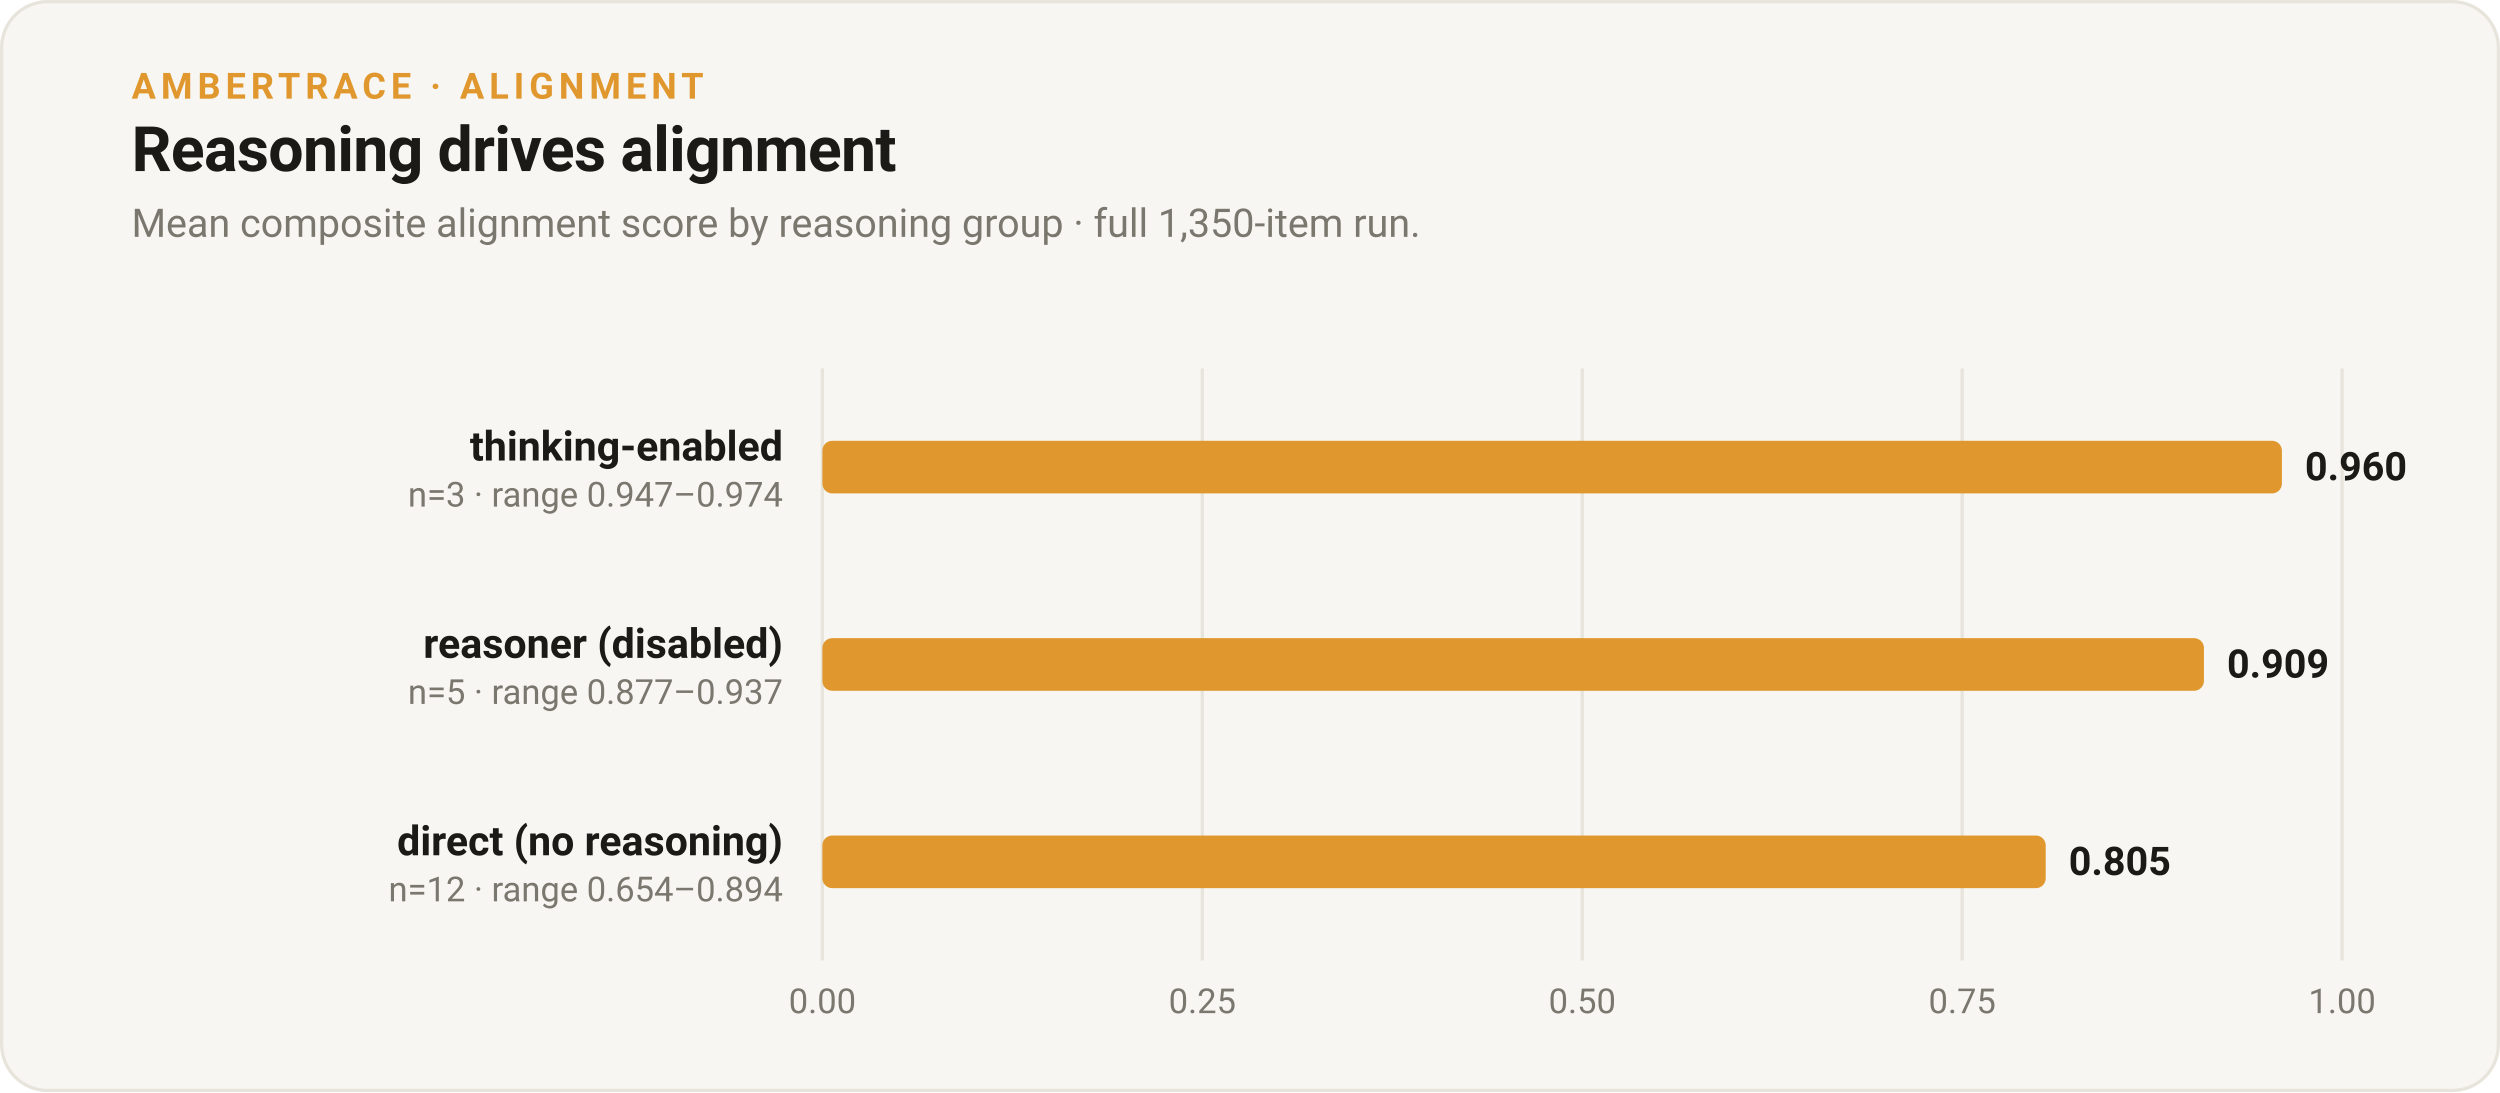
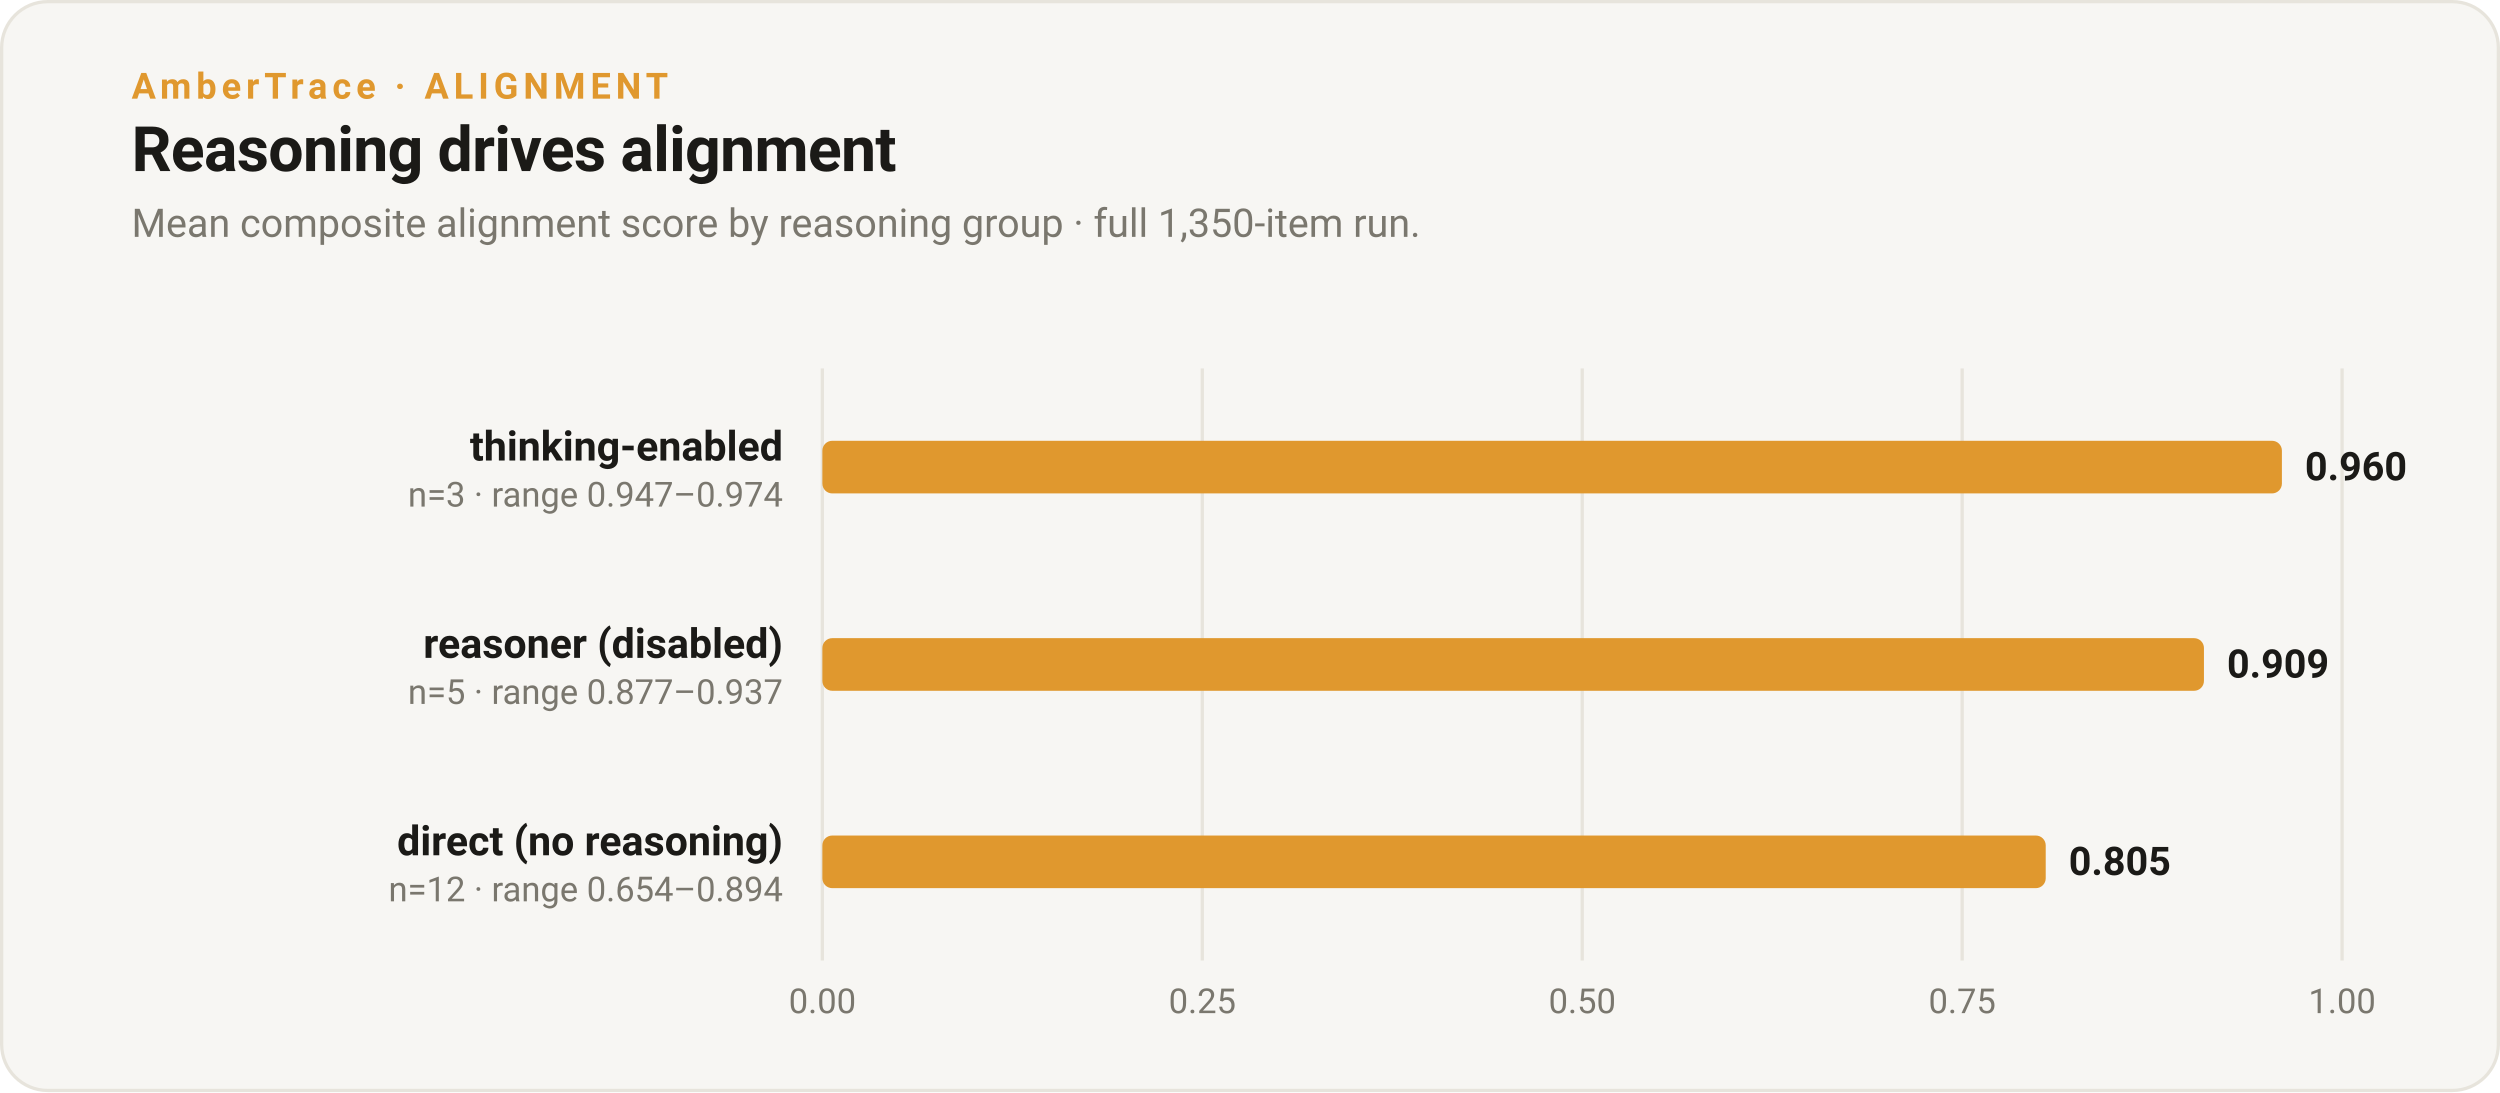
<svg xmlns="http://www.w3.org/2000/svg" viewBox="0 0 760 332" width="760" height="332" font-family="ui-sans-serif, system-ui, -apple-system, Segoe UI, Roboto, Helvetica, Arial, sans-serif">
  <style>
    .ti { fill: #1B1A17; font-size: 19px; font-weight: 700; letter-spacing: -0.2px; }
    .sub { fill: #7A776E; font-size: 12px; } .eb { fill: #E0982E; font-size: 11px; font-weight: 700; letter-spacing: 1.5px; }
    .md { fill: #1B1A17; font-size: 12.5px; font-weight: 600; } .lb { fill: #7A776E; font-size: 10.5px; }
    .vl { font-size: 12px; font-weight: 700; font-variant-numeric: tabular-nums; } .tk { fill: #7A776E; font-size: 10.5px; font-variant-numeric: tabular-nums; }
    .cell { font-size: 11px; font-weight: 700; font-variant-numeric: tabular-nums; } .col { fill: #7A776E; font-size: 10.5px; }
  </style>
  <rect x="0.5" y="0.5" width="759" height="331" rx="14" fill="#F7F6F3" stroke="#E7E4DC" />
-   <text x="40" y="30" class="eb">AMBERTRACE · ALIGNMENT</text>
+   <text x="40" y="30" class="eb">AmberTrace · ALIGNMENT</text>
  <text x="40" y="52" class="ti">Reasoning drives alignment</text>
  <text x="40" y="72" class="sub">Mean composite alignment score by reasoning group · full 1,350-item run.</text>
  <line x1="250.0" y1="112" x2="250.0" y2="292.0" stroke="#E7E4DC" stroke-width="1" />
  <text x="250.0" y="308.0" text-anchor="middle" class="tk">0.00</text>
  <line x1="365.5" y1="112" x2="365.5" y2="292.0" stroke="#E7E4DC" stroke-width="1" />
  <text x="365.5" y="308.0" text-anchor="middle" class="tk">0.25</text>
  <line x1="481.0" y1="112" x2="481.0" y2="292.0" stroke="#E7E4DC" stroke-width="1" />
  <text x="481.0" y="308.0" text-anchor="middle" class="tk">0.50</text>
  <line x1="596.5" y1="112" x2="596.5" y2="292.0" stroke="#E7E4DC" stroke-width="1" />
  <text x="596.5" y="308.0" text-anchor="middle" class="tk">0.75</text>
  <line x1="712.0" y1="112" x2="712.0" y2="292.0" stroke="#E7E4DC" stroke-width="1" />
  <text x="712.0" y="308.0" text-anchor="middle" class="tk">1.00</text>
  <text x="238" y="140.0" text-anchor="end" class="md">thinking-enabled</text>
  <text x="238" y="154.0" text-anchor="end" class="lb">n=3 · range 0.947–0.974</text>
  <rect x="250" y="134.0" width="443.7" height="16" rx="3" fill="#E0982E" />
  <text x="700.7" y="146.0" class="vl" fill="#1B1A17">0.960</text>
  <text x="238" y="200.0" text-anchor="end" class="md">reasoner (disabled)</text>
  <text x="238" y="214.0" text-anchor="end" class="lb">n=5 · range 0.877–0.937</text>
  <rect x="250" y="194.0" width="420.0" height="16" rx="3" fill="#E0982E" />
  <text x="677.0" y="206.0" class="vl" fill="#1B1A17">0.909</text>
  <text x="238" y="260.0" text-anchor="end" class="md">direct (no reasoning)</text>
  <text x="238" y="274.0" text-anchor="end" class="lb">n=12 · range 0.654–0.894</text>
  <rect x="250" y="254.0" width="371.9" height="16" rx="3" fill="#E0982E" />
  <text x="628.9" y="266.0" class="vl" fill="#1B1A17">0.805</text>
</svg>
